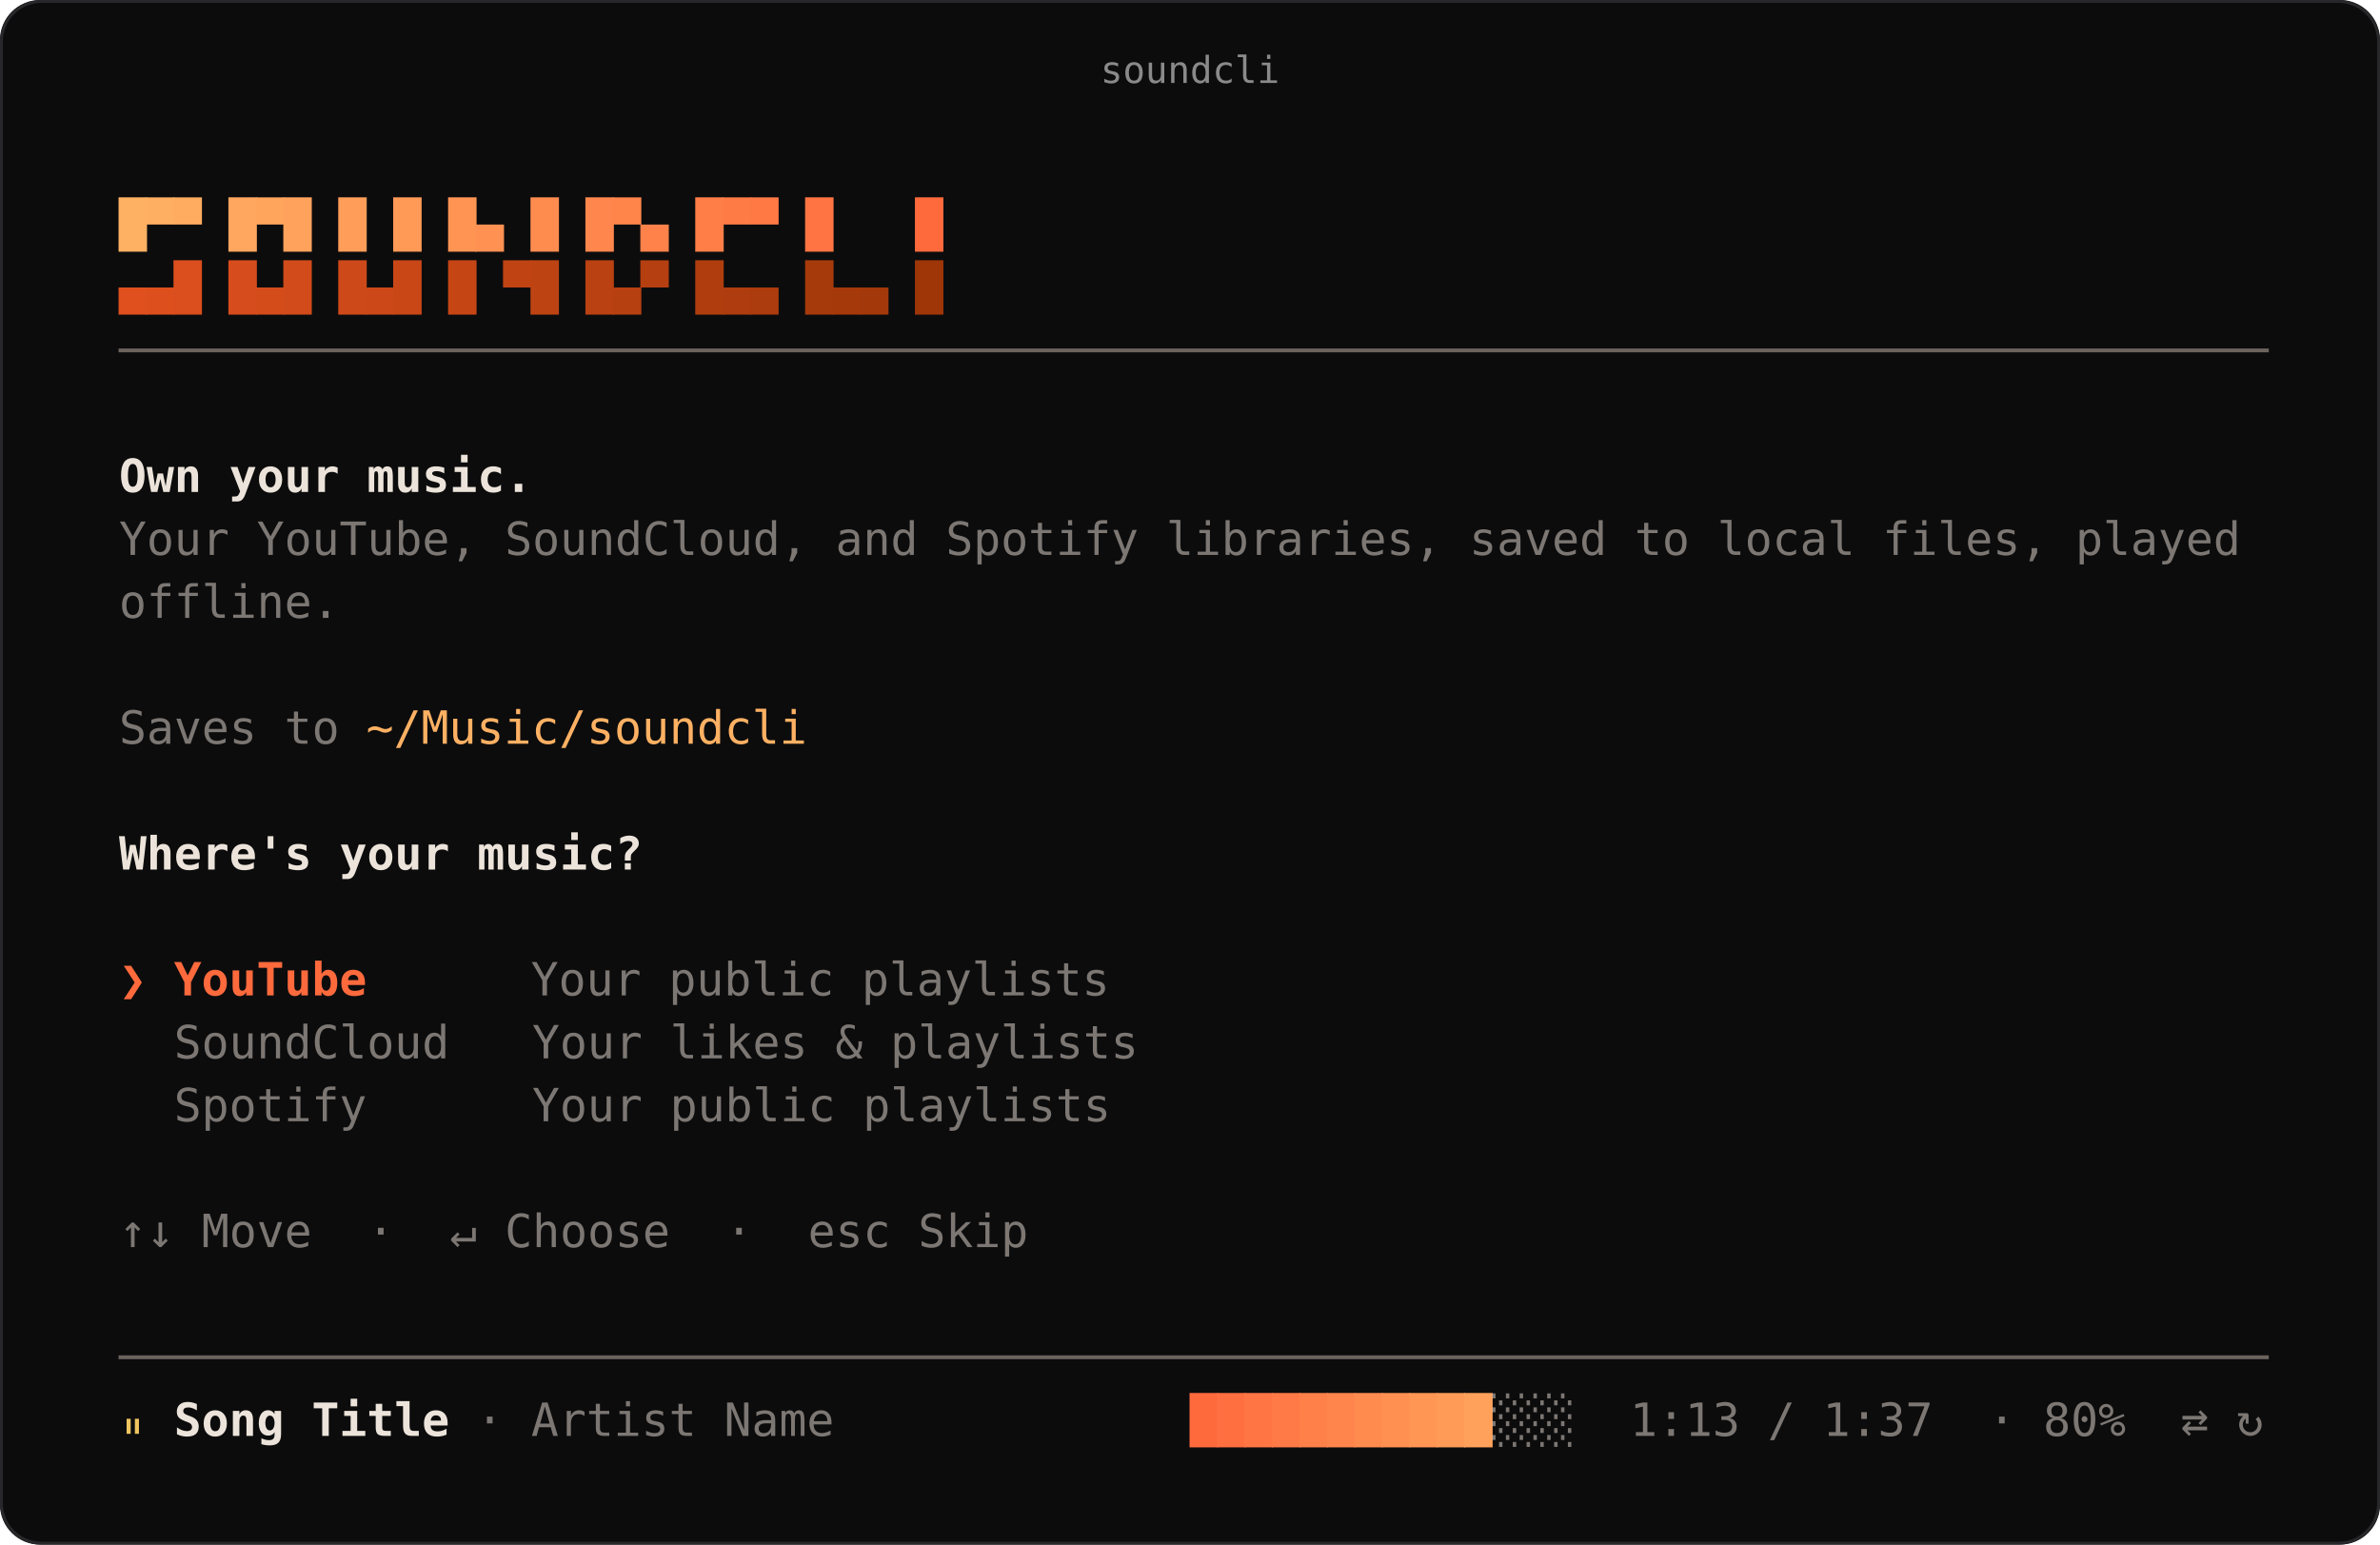
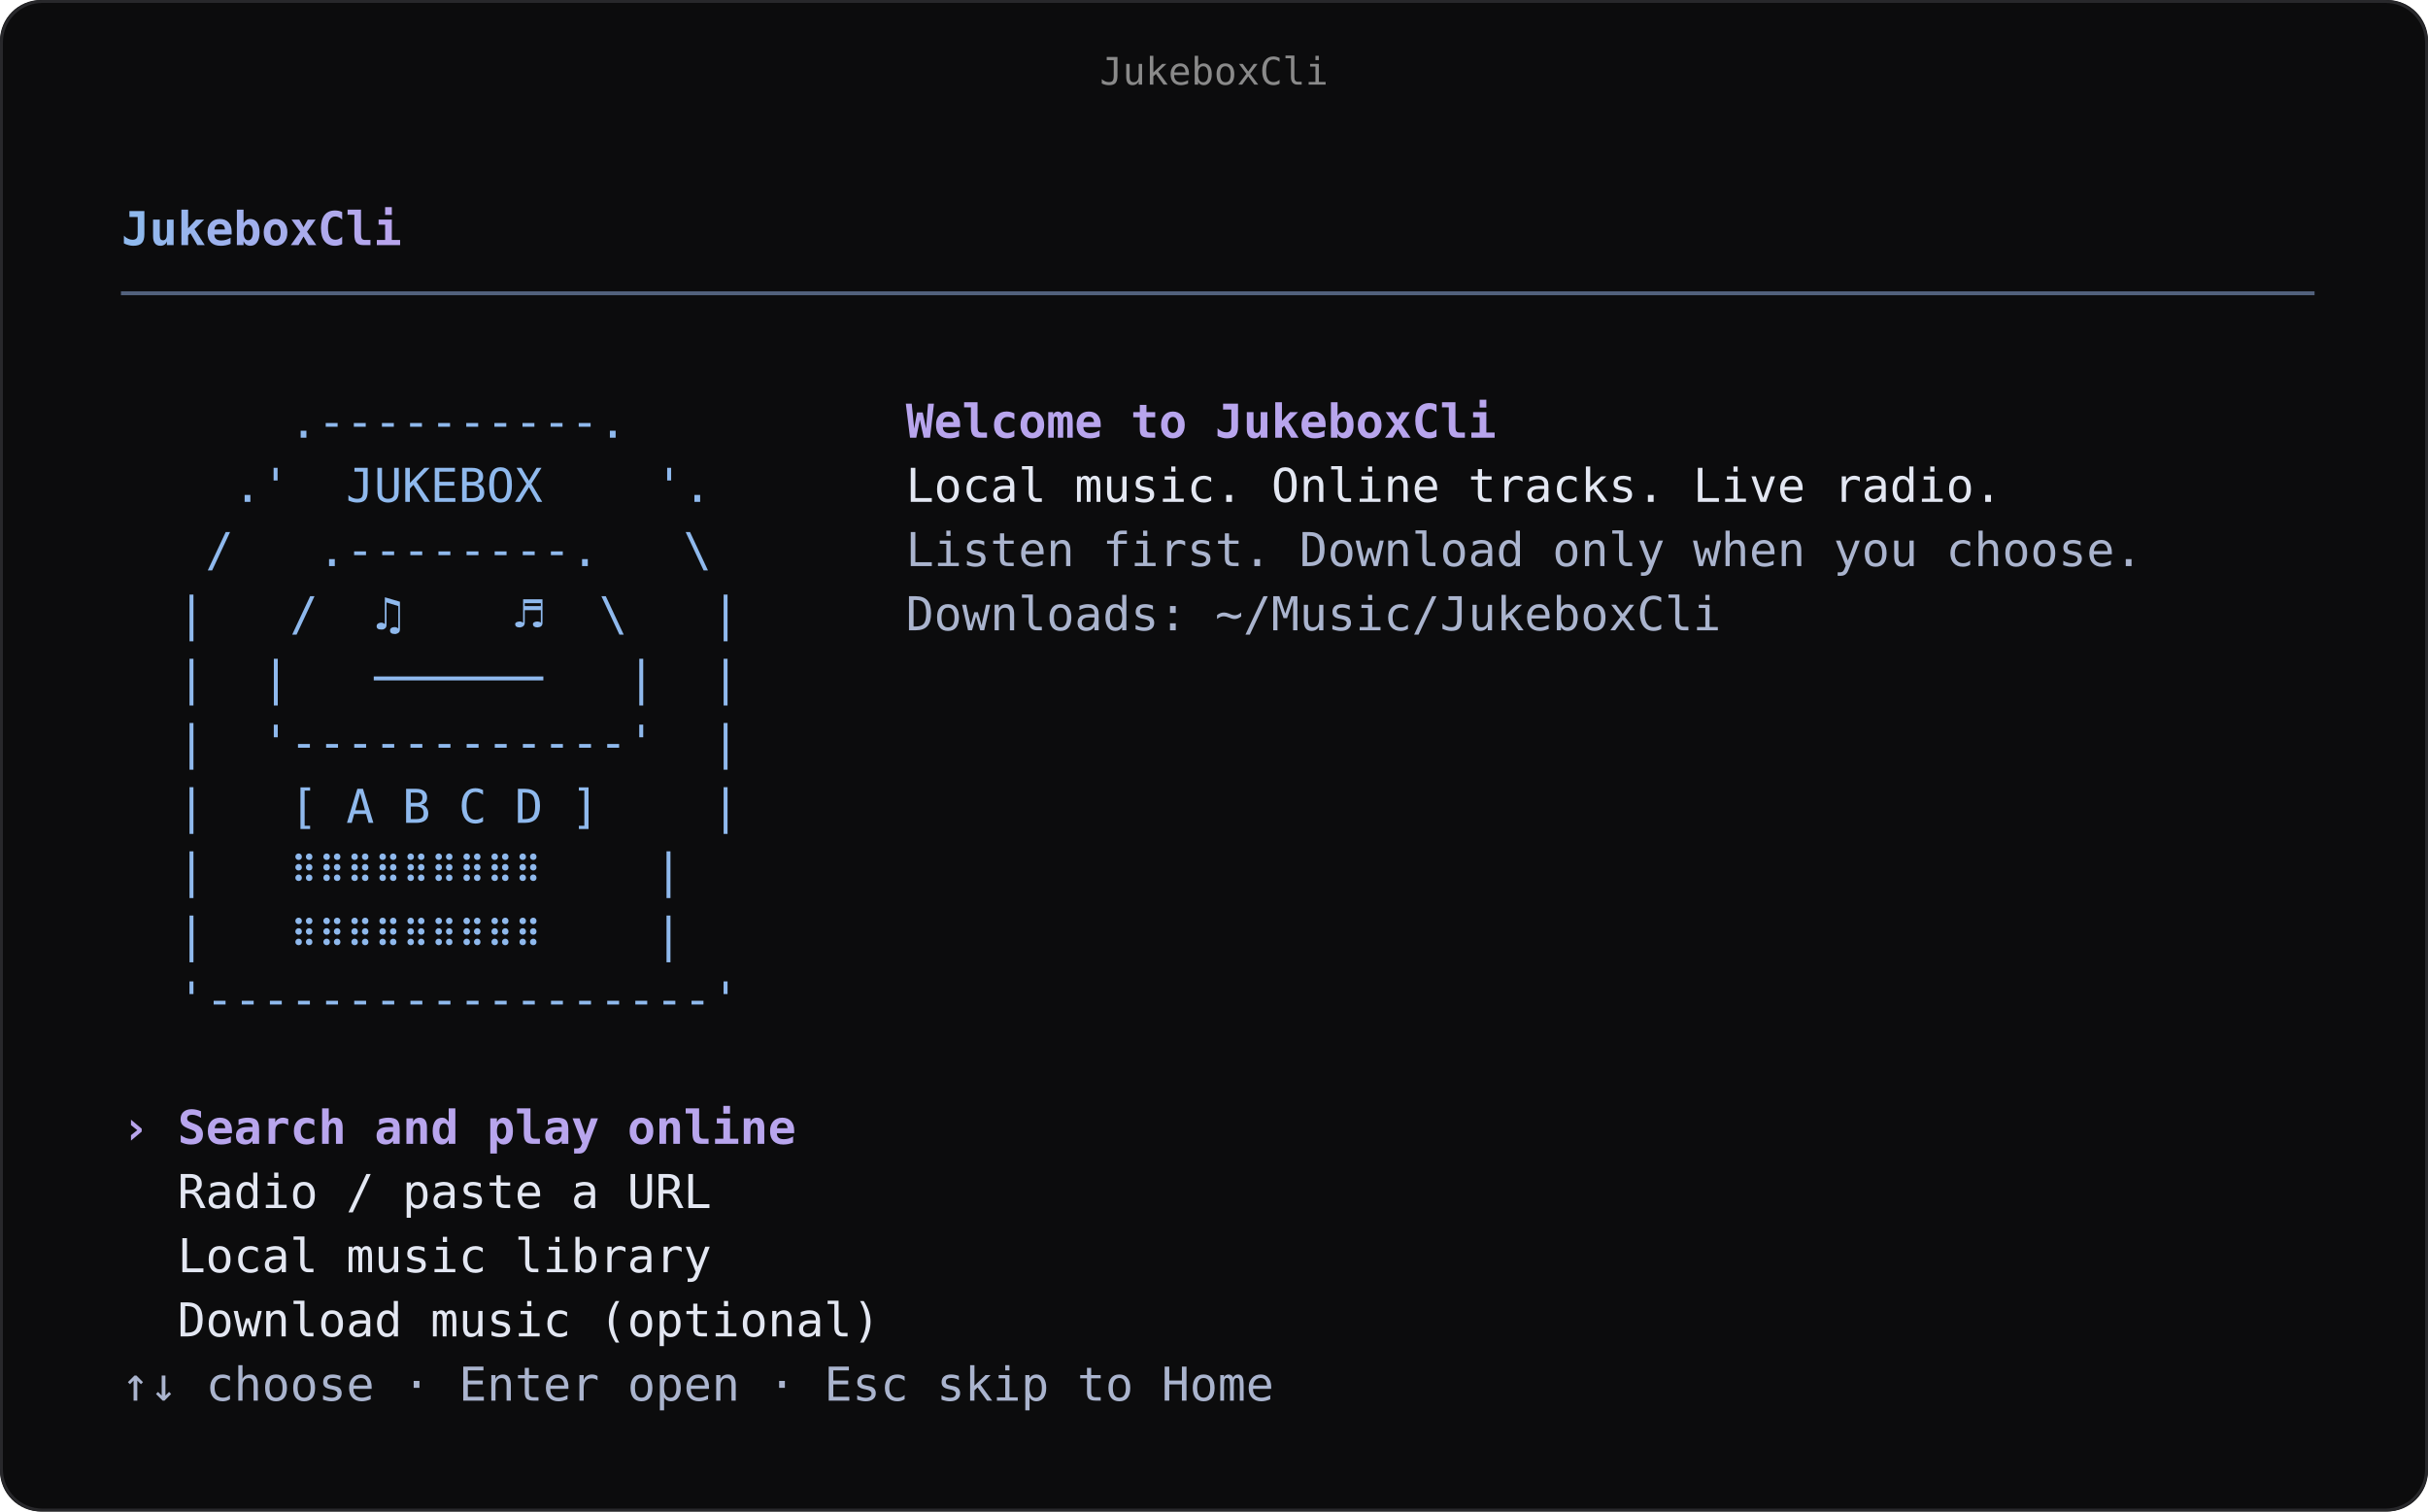
- <svg xmlns="http://www.w3.org/2000/svg" width="832" height="540" viewBox="0 0 832 540" style="max-width: 832px; width: 100%; height: auto;" role="img">
+ <svg xmlns="http://www.w3.org/2000/svg" width="832" height="518" viewBox="0 0 832 518" style="max-width: 832px; width: 100%; height: auto;" role="img">
  <rect width="100%" height="100%" rx="14" fill="#0c0c0d" />
-   <rect x="0.5" y="0.5" width="831" height="539" rx="14" fill="none" stroke="#28282b" stroke-width="1" />
-   <text x="416" y="29" text-anchor="middle" font-family="ui-monospace, &quot;Cascadia Mono&quot;, &quot;SF Mono&quot;, Menlo, Consolas, &quot;DejaVu Sans Mono&quot;, monospace" font-size="13" fill="#8a8a8a">soundcli</text>
+   <rect x="0.5" y="0.5" width="831" height="517" rx="14" fill="none" stroke="#28282b" stroke-width="1" />
+   <text x="416" y="29" text-anchor="middle" font-family="ui-monospace, &quot;Cascadia Mono&quot;, &quot;SF Mono&quot;, Menlo, Consolas, &quot;DejaVu Sans Mono&quot;, monospace" font-size="13" fill="#8a8a8a">JukeboxCli</text>
  <g font-family="ui-monospace, &quot;Cascadia Mono&quot;, &quot;SF Mono&quot;, Menlo, Consolas, &quot;DejaVu Sans Mono&quot;, monospace" font-size="16" fill="#d8d0c6">
-     <text x="41.6" y="84" textLength="9.6" lengthAdjust="spacingAndGlyphs" xml:space="preserve" fill="#ffb163" font-weight="600">█</text>
-     <text x="51.2" y="84" textLength="9.6" lengthAdjust="spacingAndGlyphs" xml:space="preserve" fill="#ffaf62" font-weight="600">▀</text>
-     <text x="60.8" y="84" textLength="9.6" lengthAdjust="spacingAndGlyphs" xml:space="preserve" fill="#ffac60" font-weight="600">▀</text>
-     <text x="80" y="84" textLength="9.6" lengthAdjust="spacingAndGlyphs" xml:space="preserve" fill="#ffa75e" font-weight="600">█</text>
-     <text x="89.6" y="84" textLength="9.6" lengthAdjust="spacingAndGlyphs" xml:space="preserve" fill="#ffa55c" font-weight="600">▀</text>
-     <text x="99.2" y="84" textLength="9.6" lengthAdjust="spacingAndGlyphs" xml:space="preserve" fill="#ffa25b" font-weight="600">█</text>
-     <text x="118.4" y="84" textLength="9.6" lengthAdjust="spacingAndGlyphs" xml:space="preserve" fill="#ff9d59" font-weight="600">█</text>
-     <text x="137.6" y="84" textLength="9.6" lengthAdjust="spacingAndGlyphs" xml:space="preserve" fill="#ff9956" font-weight="600">█</text>
-     <text x="156.8" y="84" textLength="9.6" lengthAdjust="spacingAndGlyphs" xml:space="preserve" fill="#ff9453" font-weight="600">█</text>
-     <text x="166.4" y="84" textLength="9.6" lengthAdjust="spacingAndGlyphs" xml:space="preserve" fill="#ff9152" font-weight="600">▄</text>
-     <text x="185.6" y="84" textLength="9.6" lengthAdjust="spacingAndGlyphs" xml:space="preserve" fill="#ff8c4f" font-weight="600">█</text>
-     <text x="204.8" y="84" textLength="9.6" lengthAdjust="spacingAndGlyphs" xml:space="preserve" fill="#ff874d" font-weight="600">█</text>
-     <text x="214.4" y="84" textLength="9.6" lengthAdjust="spacingAndGlyphs" xml:space="preserve" fill="#ff854b" font-weight="600">▀</text>
-     <text x="224" y="84" textLength="9.6" lengthAdjust="spacingAndGlyphs" xml:space="preserve" fill="#ff824a" font-weight="600">▄</text>
-     <text x="243.2" y="84" textLength="9.6" lengthAdjust="spacingAndGlyphs" xml:space="preserve" fill="#ff7e47" font-weight="600">█</text>
-     <text x="252.8" y="84" textLength="9.6" lengthAdjust="spacingAndGlyphs" xml:space="preserve" fill="#ff7b46" font-weight="600">▀</text>
-     <text x="262.4" y="84" textLength="9.6" lengthAdjust="spacingAndGlyphs" xml:space="preserve" fill="#ff7945" font-weight="600">▀</text>
-     <text x="281.6" y="84" textLength="9.6" lengthAdjust="spacingAndGlyphs" xml:space="preserve" fill="#ff7442" font-weight="600">█</text>
-     <text x="320" y="84" textLength="9.6" lengthAdjust="spacingAndGlyphs" xml:space="preserve" fill="#ff6a3d" font-weight="600">█</text>
-     <text x="41.6" y="106" textLength="9.6" lengthAdjust="spacingAndGlyphs" xml:space="preserve" fill="#e0501f" font-weight="600">▄</text>
-     <text x="51.2" y="106" textLength="9.6" lengthAdjust="spacingAndGlyphs" xml:space="preserve" fill="#de4f1e" font-weight="600">▄</text>
-     <text x="60.8" y="106" textLength="9.6" lengthAdjust="spacingAndGlyphs" xml:space="preserve" fill="#db4e1d" font-weight="600">█</text>
-     <text x="80" y="106" textLength="9.6" lengthAdjust="spacingAndGlyphs" xml:space="preserve" fill="#d74c1c" font-weight="600">█</text>
-     <text x="89.6" y="106" textLength="9.6" lengthAdjust="spacingAndGlyphs" xml:space="preserve" fill="#d54c1b" font-weight="600">▄</text>
-     <text x="99.2" y="106" textLength="9.6" lengthAdjust="spacingAndGlyphs" xml:space="preserve" fill="#d24b1a" font-weight="600">█</text>
-     <text x="118.4" y="106" textLength="9.6" lengthAdjust="spacingAndGlyphs" xml:space="preserve" fill="#ce4919" font-weight="600">█</text>
-     <text x="128" y="106" textLength="9.6" lengthAdjust="spacingAndGlyphs" xml:space="preserve" fill="#cc4818" font-weight="600">▄</text>
-     <text x="137.6" y="106" textLength="9.6" lengthAdjust="spacingAndGlyphs" xml:space="preserve" fill="#c94717" font-weight="600">█</text>
-     <text x="156.8" y="106" textLength="9.6" lengthAdjust="spacingAndGlyphs" xml:space="preserve" fill="#c54515" font-weight="600">█</text>
-     <text x="176" y="106" textLength="9.6" lengthAdjust="spacingAndGlyphs" xml:space="preserve" fill="#c04314" font-weight="600">▀</text>
-     <text x="185.6" y="106" textLength="9.6" lengthAdjust="spacingAndGlyphs" xml:space="preserve" fill="#be4313" font-weight="600">█</text>
-     <text x="204.8" y="106" textLength="9.6" lengthAdjust="spacingAndGlyphs" xml:space="preserve" fill="#b94112" font-weight="600">█</text>
-     <text x="214.4" y="106" textLength="9.6" lengthAdjust="spacingAndGlyphs" xml:space="preserve" fill="#b74011" font-weight="600">▄</text>
-     <text x="224" y="106" textLength="9.6" lengthAdjust="spacingAndGlyphs" xml:space="preserve" fill="#b53f10" font-weight="600">▀</text>
-     <text x="243.2" y="106" textLength="9.6" lengthAdjust="spacingAndGlyphs" xml:space="preserve" fill="#b03d0e" font-weight="600">█</text>
-     <text x="252.8" y="106" textLength="9.6" lengthAdjust="spacingAndGlyphs" xml:space="preserve" fill="#ae3c0e" font-weight="600">▄</text>
-     <text x="262.4" y="106" textLength="9.6" lengthAdjust="spacingAndGlyphs" xml:space="preserve" fill="#ac3b0d" font-weight="600">▄</text>
-     <text x="281.6" y="106" textLength="9.6" lengthAdjust="spacingAndGlyphs" xml:space="preserve" fill="#a73a0b" font-weight="600">█</text>
-     <text x="291.2" y="106" textLength="9.6" lengthAdjust="spacingAndGlyphs" xml:space="preserve" fill="#a5390a" font-weight="600">▄</text>
-     <text x="300.8" y="106" textLength="9.6" lengthAdjust="spacingAndGlyphs" xml:space="preserve" fill="#a3380a" font-weight="600">▄</text>
-     <text x="320" y="106" textLength="9.6" lengthAdjust="spacingAndGlyphs" xml:space="preserve" fill="#9e3608" font-weight="600">█</text>
-     <text x="41.6" y="128" textLength="748.8" lengthAdjust="spacingAndGlyphs" xml:space="preserve" fill="#6b635d">──────────────────────────────────────────────────────────────────────────────</text>
-     <text x="41.6" y="172" textLength="144" lengthAdjust="spacingAndGlyphs" xml:space="preserve" fill="#ece4da" font-weight="600">Own your music.</text>
-     <text x="41.6" y="194" textLength="739.2" lengthAdjust="spacingAndGlyphs" xml:space="preserve" fill-opacity="0.55">Your YouTube, SoundCloud, and Spotify libraries, saved to local files, played</text>
-     <text x="41.6" y="216" textLength="76.8" lengthAdjust="spacingAndGlyphs" xml:space="preserve" fill-opacity="0.55">offline.</text>
-     <text x="41.6" y="260" textLength="76.8" lengthAdjust="spacingAndGlyphs" xml:space="preserve" fill-opacity="0.55">Saves to</text>
-     <text x="128" y="260" textLength="153.6" lengthAdjust="spacingAndGlyphs" xml:space="preserve" fill="#ffb163">~/Music/soundcli</text>
-     <text x="41.6" y="304" textLength="182.4" lengthAdjust="spacingAndGlyphs" xml:space="preserve" fill="#ece4da" font-weight="600">Where's your music?</text>
-     <text x="41.6" y="348" textLength="9.6" lengthAdjust="spacingAndGlyphs" xml:space="preserve" fill="#ff6a3d">❯</text>
-     <text x="60.8" y="348" textLength="67.2" lengthAdjust="spacingAndGlyphs" xml:space="preserve" fill="#ff6a3d" font-weight="600">YouTube</text>
-     <text x="185.6" y="348" textLength="201.6" lengthAdjust="spacingAndGlyphs" xml:space="preserve" fill-opacity="0.55">Your public playlists</text>
-     <text x="60.8" y="370" textLength="336" lengthAdjust="spacingAndGlyphs" xml:space="preserve" fill-opacity="0.55">SoundCloud   Your likes &amp; playlists</text>
-     <text x="60.8" y="392" textLength="326.4" lengthAdjust="spacingAndGlyphs" xml:space="preserve" fill-opacity="0.55">Spotify      Your public playlists</text>
-     <text x="41.6" y="436" textLength="316.8" lengthAdjust="spacingAndGlyphs" xml:space="preserve" fill-opacity="0.55">↑↓ Move  ·  ↵ Choose  ·  esc Skip</text>
-     <text x="41.6" y="480" textLength="748.8" lengthAdjust="spacingAndGlyphs" xml:space="preserve" fill="#6b635d">──────────────────────────────────────────────────────────────────────────────</text>
-     <text x="41.6" y="502" textLength="9.6" lengthAdjust="spacingAndGlyphs" xml:space="preserve" fill="#f0c560">⏸</text>
-     <text x="60.8" y="502" textLength="96" lengthAdjust="spacingAndGlyphs" xml:space="preserve" fill="#ece4da" font-weight="600">Song Title</text>
-     <text x="166.4" y="502" textLength="124.8" lengthAdjust="spacingAndGlyphs" xml:space="preserve" fill-opacity="0.55">· Artist Name</text>
-     <text x="416" y="502" textLength="9.6" lengthAdjust="spacingAndGlyphs" xml:space="preserve" fill="#ff6a3d">█</text>
-     <text x="425.6" y="502" textLength="9.6" lengthAdjust="spacingAndGlyphs" xml:space="preserve" fill="#ff6f40">█</text>
-     <text x="435.2" y="502" textLength="9.6" lengthAdjust="spacingAndGlyphs" xml:space="preserve" fill="#ff7543">█</text>
-     <text x="444.8" y="502" textLength="9.6" lengthAdjust="spacingAndGlyphs" xml:space="preserve" fill="#ff7a46">█</text>
-     <text x="454.4" y="502" textLength="9.6" lengthAdjust="spacingAndGlyphs" xml:space="preserve" fill="#ff8049">█</text>
-     <text x="464" y="502" textLength="9.6" lengthAdjust="spacingAndGlyphs" xml:space="preserve" fill="#ff854c">█</text>
-     <text x="473.6" y="502" textLength="9.6" lengthAdjust="spacingAndGlyphs" xml:space="preserve" fill="#ff8b4f">█</text>
-     <text x="483.2" y="502" textLength="9.6" lengthAdjust="spacingAndGlyphs" xml:space="preserve" fill="#ff9051">█</text>
-     <text x="492.8" y="502" textLength="9.6" lengthAdjust="spacingAndGlyphs" xml:space="preserve" fill="#ff9654">█</text>
-     <text x="502.4" y="502" textLength="9.6" lengthAdjust="spacingAndGlyphs" xml:space="preserve" fill="#ff9b57">█</text>
-     <text x="512" y="502" textLength="9.6" lengthAdjust="spacingAndGlyphs" xml:space="preserve" fill="#ffa15a">█</text>
-     <text x="521.6" y="502" textLength="268.8" lengthAdjust="spacingAndGlyphs" xml:space="preserve" fill-opacity="0.55">░░░  1:13 / 1:37  · 80%  ⇄ ↻</text>
+     <text x="41.6" y="84" textLength="9.6" lengthAdjust="spacingAndGlyphs" xml:space="preserve" fill="#8fb9ed" font-weight="600">J</text>
+     <text x="51.2" y="84" textLength="9.6" lengthAdjust="spacingAndGlyphs" xml:space="preserve" fill="#94b7ed" font-weight="600">u</text>
+     <text x="60.8" y="84" textLength="9.6" lengthAdjust="spacingAndGlyphs" xml:space="preserve" fill="#98b5ed" font-weight="600">k</text>
+     <text x="70.4" y="84" textLength="9.6" lengthAdjust="spacingAndGlyphs" xml:space="preserve" fill="#9db2ed" font-weight="600">e</text>
+     <text x="80" y="84" textLength="9.6" lengthAdjust="spacingAndGlyphs" xml:space="preserve" fill="#a1b0ed" font-weight="600">b</text>
+     <text x="89.6" y="84" textLength="9.6" lengthAdjust="spacingAndGlyphs" xml:space="preserve" fill="#a6aeed" font-weight="600">o</text>
+     <text x="99.2" y="84" textLength="9.6" lengthAdjust="spacingAndGlyphs" xml:space="preserve" fill="#aaaced" font-weight="600">x</text>
+     <text x="108.8" y="84" textLength="9.6" lengthAdjust="spacingAndGlyphs" xml:space="preserve" fill="#afa9ed" font-weight="600">C</text>
+     <text x="118.4" y="84" textLength="9.6" lengthAdjust="spacingAndGlyphs" xml:space="preserve" fill="#b3a7ed" font-weight="600">l</text>
+     <text x="128" y="84" textLength="9.6" lengthAdjust="spacingAndGlyphs" xml:space="preserve" fill="#b8a5ed" font-weight="600">i</text>
+     <text x="41.6" y="106" textLength="748.8" lengthAdjust="spacingAndGlyphs" xml:space="preserve" fill="#52617c">──────────────────────────────────────────────────────────────────────────────</text>
+     <text x="99.2" y="150" textLength="115.2" lengthAdjust="spacingAndGlyphs" xml:space="preserve" fill="#8fb9ed">.----------.</text>
+     <text x="310.4" y="150" textLength="201.6" lengthAdjust="spacingAndGlyphs" xml:space="preserve" fill="#b8a5ed" font-weight="600">Welcome to JukeboxCli</text>
+     <text x="80" y="172" textLength="163.2" lengthAdjust="spacingAndGlyphs" xml:space="preserve" fill="#8fb9ed">.'  JUKEBOX    '.</text>
+     <text x="310.4" y="172" textLength="374.4" lengthAdjust="spacingAndGlyphs" xml:space="preserve" fill="#e3e7f2">Local music. Online tracks. Live radio.</text>
+     <text x="70.4" y="194" textLength="172.8" lengthAdjust="spacingAndGlyphs" xml:space="preserve" fill="#8fb9ed">/   .--------.   \</text>
+     <text x="310.4" y="194" textLength="422.4" lengthAdjust="spacingAndGlyphs" xml:space="preserve" fill="#aab4ce">Listen first. Download only when you choose.</text>
+     <text x="60.8" y="216" textLength="192" lengthAdjust="spacingAndGlyphs" xml:space="preserve" fill="#8fb9ed">|   /  ♫    ♬  \   |</text>
+     <text x="310.4" y="216" textLength="278.4" lengthAdjust="spacingAndGlyphs" xml:space="preserve" fill="#aab4ce">Downloads: ~/Music/JukeboxCli</text>
+     <text x="60.8" y="238" textLength="192" lengthAdjust="spacingAndGlyphs" xml:space="preserve" fill="#8fb9ed">|  |   ──────   |  |</text>
+     <text x="60.8" y="260" textLength="192" lengthAdjust="spacingAndGlyphs" xml:space="preserve" fill="#8fb9ed">|  '------------'  |</text>
+     <text x="60.8" y="282" textLength="192" lengthAdjust="spacingAndGlyphs" xml:space="preserve" fill="#8fb9ed">|   [ A B C D ]    |</text>
+     <text x="60.8" y="304" textLength="172.8" lengthAdjust="spacingAndGlyphs" xml:space="preserve" fill="#8fb9ed">|   ⠿⠿⠿⠿⠿⠿⠿⠿⠿    |</text>
+     <text x="60.8" y="326" textLength="172.8" lengthAdjust="spacingAndGlyphs" xml:space="preserve" fill="#8fb9ed">|   ⠿⠿⠿⠿⠿⠿⠿⠿⠿    |</text>
+     <text x="60.8" y="348" textLength="192" lengthAdjust="spacingAndGlyphs" xml:space="preserve" fill="#8fb9ed">'------------------'</text>
+     <text x="41.6" y="392" textLength="230.4" lengthAdjust="spacingAndGlyphs" xml:space="preserve" fill="#b8a5ed" font-weight="600">› Search and play online</text>
+     <text x="60.8" y="414" textLength="182.4" lengthAdjust="spacingAndGlyphs" xml:space="preserve" fill="#e3e7f2">Radio / paste a URL</text>
+     <text x="60.8" y="436" textLength="182.4" lengthAdjust="spacingAndGlyphs" xml:space="preserve" fill="#e3e7f2">Local music library</text>
+     <text x="60.8" y="458" textLength="240" lengthAdjust="spacingAndGlyphs" xml:space="preserve" fill="#e3e7f2">Download music (optional)</text>
+     <text x="41.6" y="480" textLength="393.6" lengthAdjust="spacingAndGlyphs" xml:space="preserve" fill="#aab4ce">↑↓ choose · Enter open · Esc skip to Home</text>
  </g>
</svg>
